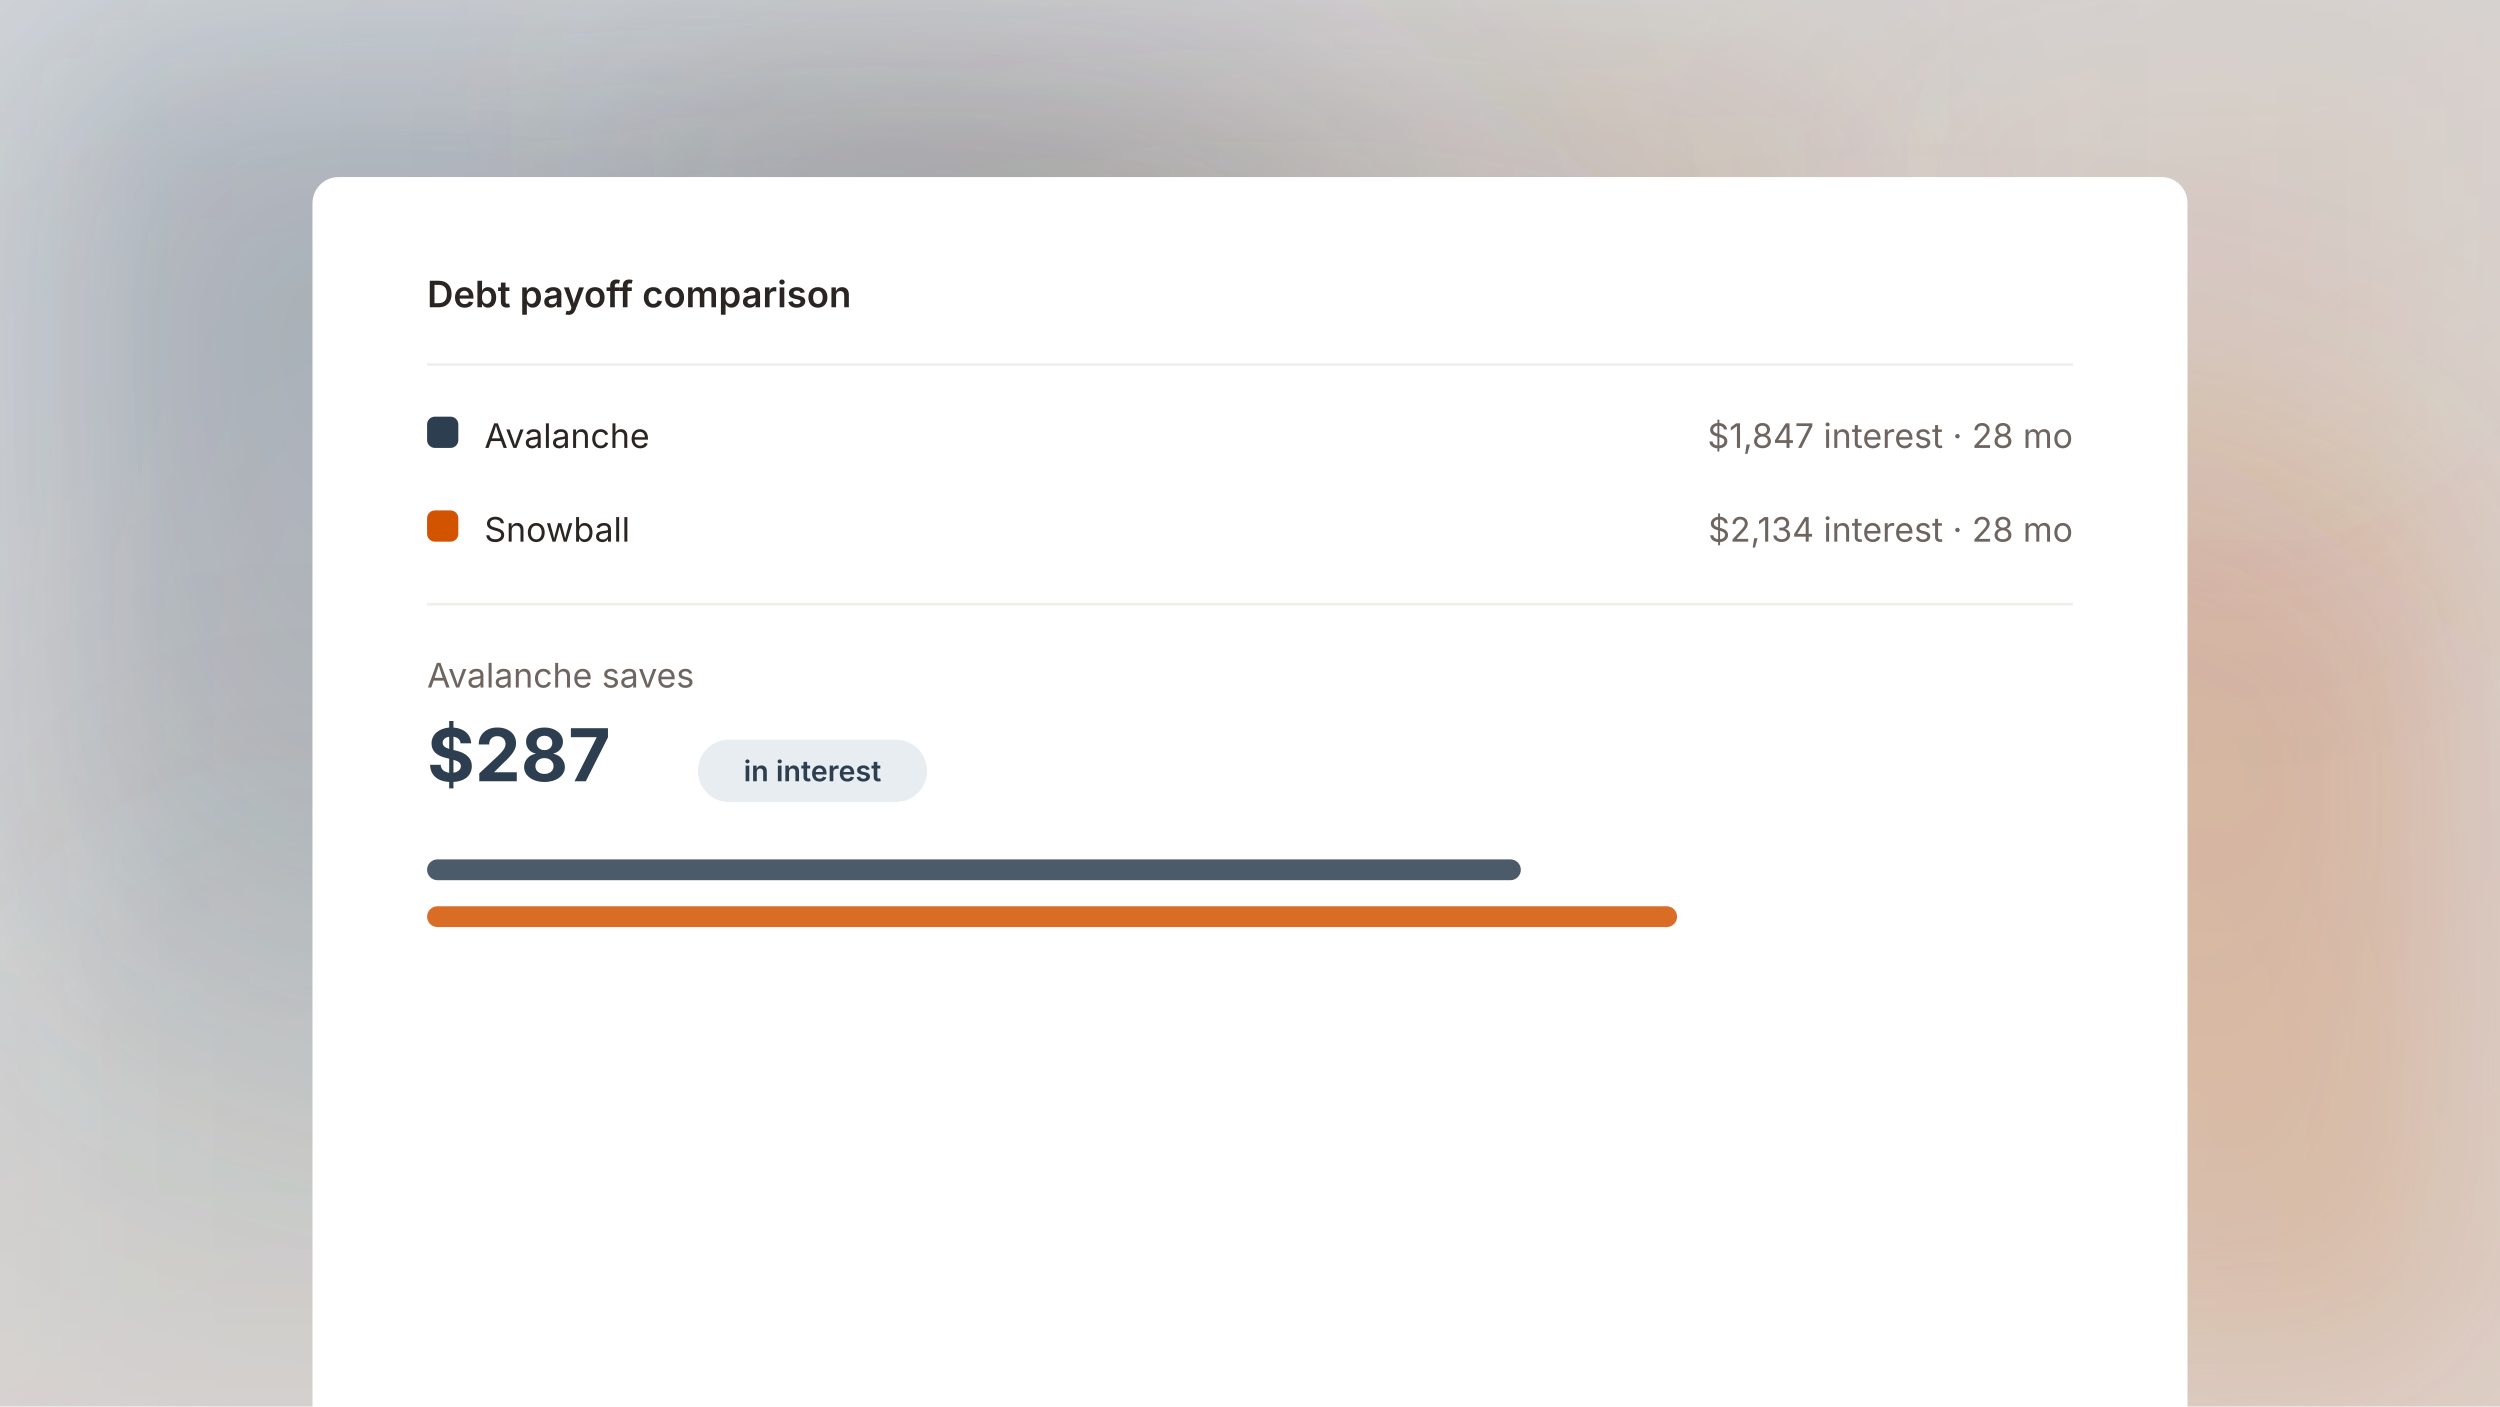
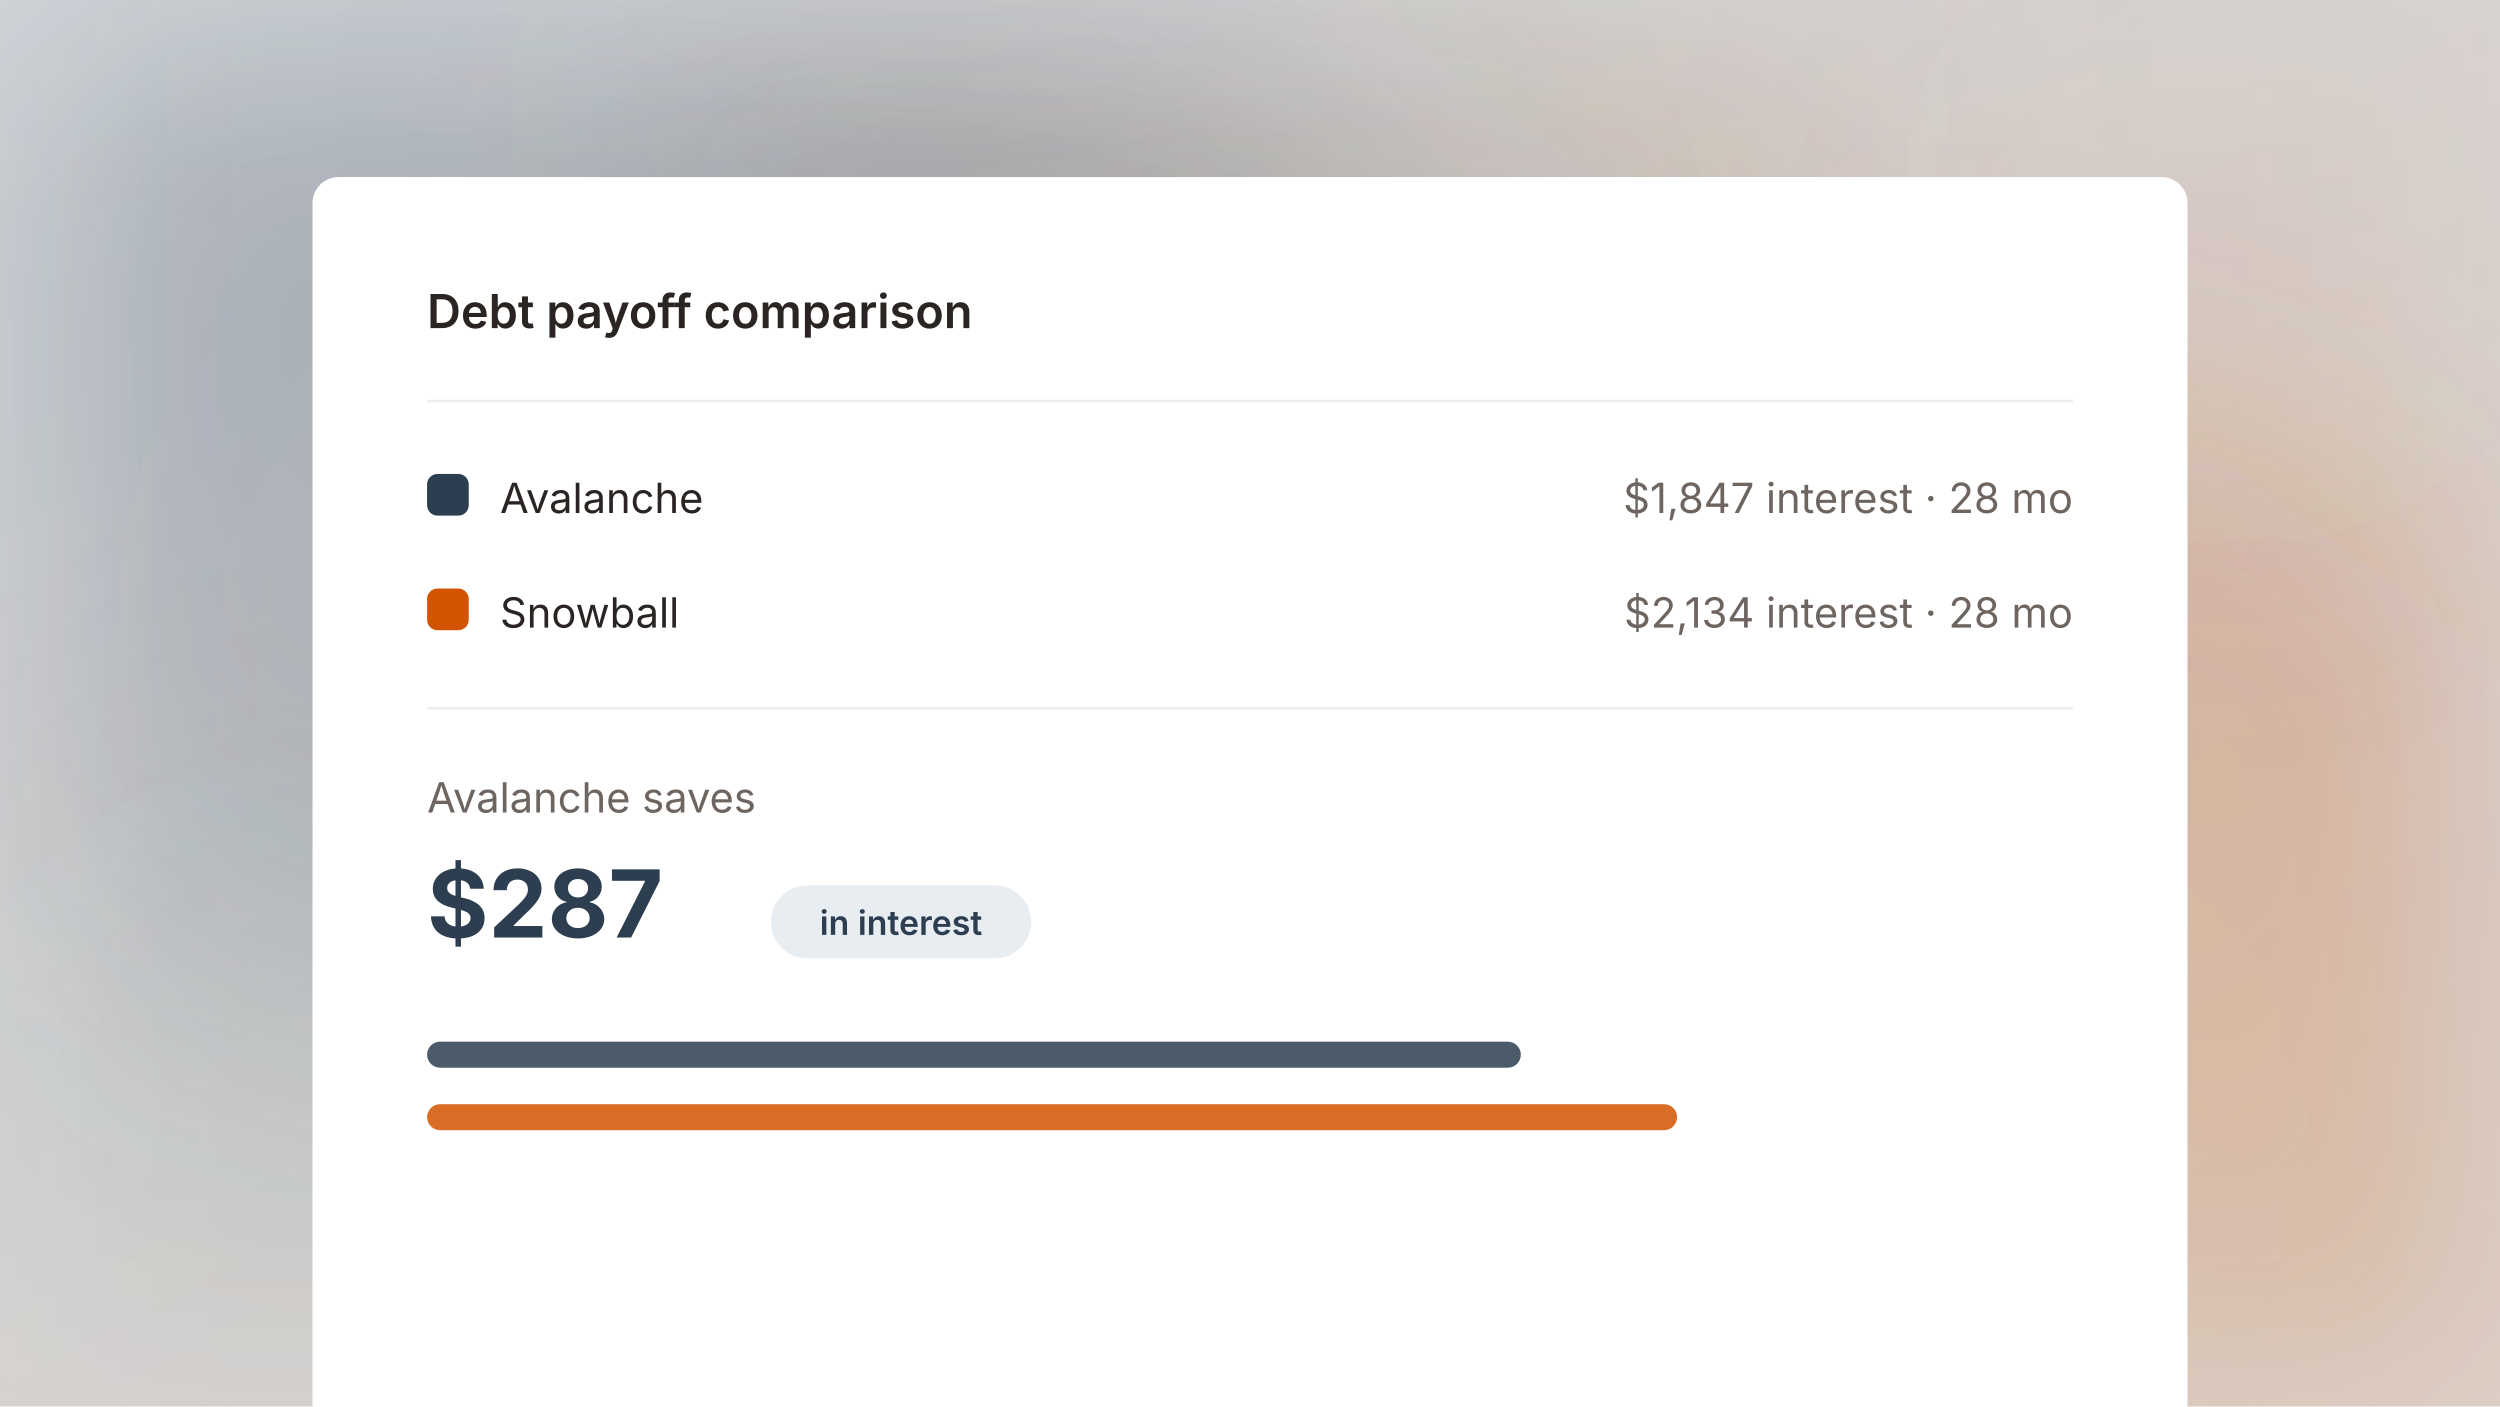
<svg xmlns="http://www.w3.org/2000/svg" width="960" height="540" viewBox="0 0 960 540">
  <defs>
    <linearGradient id="bg" x1="0%" y1="0%" x2="100%" y2="100%">
      <stop offset="0%" stop-color="#E8EDF2" />
      <stop offset="100%" stop-color="#F5E6DC" />
    </linearGradient>
    <linearGradient id="blob1" x1="0%" y1="0%" x2="100%" y2="100%">
      <stop offset="0%" stop-color="#2C3E50" stop-opacity="0.35" />
      <stop offset="100%" stop-color="#5D7B9A" stop-opacity="0.15" />
    </linearGradient>
    <linearGradient id="blob2" x1="100%" y1="0%" x2="0%" y2="100%">
      <stop offset="0%" stop-color="#D35400" stop-opacity="0.3" />
      <stop offset="100%" stop-color="#F0A060" stop-opacity="0.12" />
    </linearGradient>
    <linearGradient id="blob3" x1="0%" y1="100%" x2="100%" y2="0%">
      <stop offset="0%" stop-color="#2C3E50" stop-opacity="0.2" />
      <stop offset="100%" stop-color="#D35400" stop-opacity="0.1" />
    </linearGradient>
    <filter id="blur1" x="-50%" y="-50%" width="200%" height="200%">
      <feGaussianBlur stdDeviation="65" />
    </filter>
    <filter id="blur2" x="-50%" y="-50%" width="200%" height="200%">
      <feGaussianBlur stdDeviation="50" />
    </filter>
    <filter id="blur3" x="-50%" y="-50%" width="200%" height="200%">
      <feGaussianBlur stdDeviation="55" />
    </filter>
    <filter id="grain">
      <feTurbulence type="fractalNoise" baseFrequency="0.65" numOctaves="3" stitchTiles="stitch" />
      <feColorMatrix type="saturate" values="0" />
      <feBlend in="SourceGraphic" mode="multiply" />
    </filter>
  </defs>
  <rect width="960" height="540" fill="url(#bg)" />
  <ellipse cx="220" cy="160" rx="320" ry="240" fill="url(#blob1)" filter="url(#blur1)" />
  <ellipse cx="740" cy="380" rx="300" ry="220" fill="url(#blob2)" filter="url(#blur2)" />
  <ellipse cx="480" cy="40" rx="240" ry="180" fill="url(#blob3)" filter="url(#blur3)" />
  <circle cx="120" cy="440" r="150" fill="#2C3E50" fill-opacity="0.05" filter="url(#blur2)" />
  <circle cx="860" cy="80" r="130" fill="#D35400" fill-opacity="0.06" filter="url(#blur3)" />
  <rect width="960" height="540" filter="url(#grain)" opacity="0.1" />
  <rect x="120" y="68" width="720" height="490" rx="10" fill="white" />
-   <text x="164" y="118" font-family="system-ui, -apple-system, sans-serif" font-size="14" font-weight="600" fill="#2A2522">Debt payoff comparison</text>
-   <line x1="164" y1="140" x2="796" y2="140" stroke="#F0EDEA" stroke-width="1" />
-   <rect x="164" y="160" width="12" height="12" rx="3" fill="#2C3E50" />
-   <text x="186" y="172" font-family="system-ui, -apple-system, sans-serif" font-size="13" fill="#2A2522">Avalanche</text>
-   <text x="796" y="172" font-family="system-ui, -apple-system, sans-serif" font-size="13" fill="#6E6560" text-anchor="end">$1,847 interest · 28 mo</text>
-   <rect x="164" y="196" width="12" height="12" rx="3" fill="#D35400" />
-   <text x="186" y="208" font-family="system-ui, -apple-system, sans-serif" font-size="13" fill="#2A2522">Snowball</text>
-   <text x="796" y="208" font-family="system-ui, -apple-system, sans-serif" font-size="13" fill="#6E6560" text-anchor="end">$2,134 interest · 28 mo</text>
-   <line x1="164" y1="232" x2="796" y2="232" stroke="#F0EDEA" stroke-width="1" />
-   <text x="164" y="264" font-family="system-ui, -apple-system, sans-serif" font-size="13" fill="#6E6560">Avalanche saves</text>
-   <text x="164" y="300" font-family="system-ui, -apple-system, sans-serif" font-size="28" font-weight="700" fill="#2C3E50">$287</text>
-   <rect x="268" y="284" width="88" height="24" rx="12" fill="#E8EDF2" />
-   <text x="312" y="300" font-family="system-ui, -apple-system, sans-serif" font-size="11" font-weight="600" fill="#2C3E50" text-anchor="middle">in interest</text>
-   <rect x="164" y="330" width="420" height="8" rx="4" fill="#2C3E50" opacity="0.85" />
-   <rect x="164" y="348" width="480" height="8" rx="4" fill="#D35400" opacity="0.85" />
+   <text x="164" y="126" font-family="system-ui, -apple-system, sans-serif" font-size="18" font-weight="600" fill="#2A2522">Debt payoff comparison</text>
+   <line x1="164" y1="154" x2="796" y2="154" stroke="#F0EDEA" stroke-width="1" />
+   <rect x="164" y="182" width="16" height="16" rx="4" fill="#2C3E50" />
+   <text x="192" y="197" font-family="system-ui, -apple-system, sans-serif" font-size="16" fill="#2A2522">Avalanche</text>
+   <text x="796" y="197" font-family="system-ui, -apple-system, sans-serif" font-size="16" fill="#6E6560" text-anchor="end">$1,847 interest · 28 mo</text>
+   <rect x="164" y="226" width="16" height="16" rx="4" fill="#D35400" />
+   <text x="192" y="241" font-family="system-ui, -apple-system, sans-serif" font-size="16" fill="#2A2522">Snowball</text>
+   <text x="796" y="241" font-family="system-ui, -apple-system, sans-serif" font-size="16" fill="#6E6560" text-anchor="end">$2,134 interest · 28 mo</text>
+   <line x1="164" y1="272" x2="796" y2="272" stroke="#F0EDEA" stroke-width="1" />
+   <text x="164" y="312" font-family="system-ui, -apple-system, sans-serif" font-size="16" fill="#6E6560">Avalanche saves</text>
+   <text x="164" y="360" font-family="system-ui, -apple-system, sans-serif" font-size="36" font-weight="700" fill="#2C3E50">$287</text>
+   <rect x="296" y="340" width="100" height="28" rx="14" fill="#E8EDF2" />
+   <text x="346" y="359" font-family="system-ui, -apple-system, sans-serif" font-size="13" font-weight="600" fill="#2C3E50" text-anchor="middle">in interest</text>
+   <rect x="164" y="400" width="420" height="10" rx="5" fill="#2C3E50" opacity="0.85" />
+   <rect x="164" y="424" width="480" height="10" rx="5" fill="#D35400" opacity="0.85" />
</svg>
